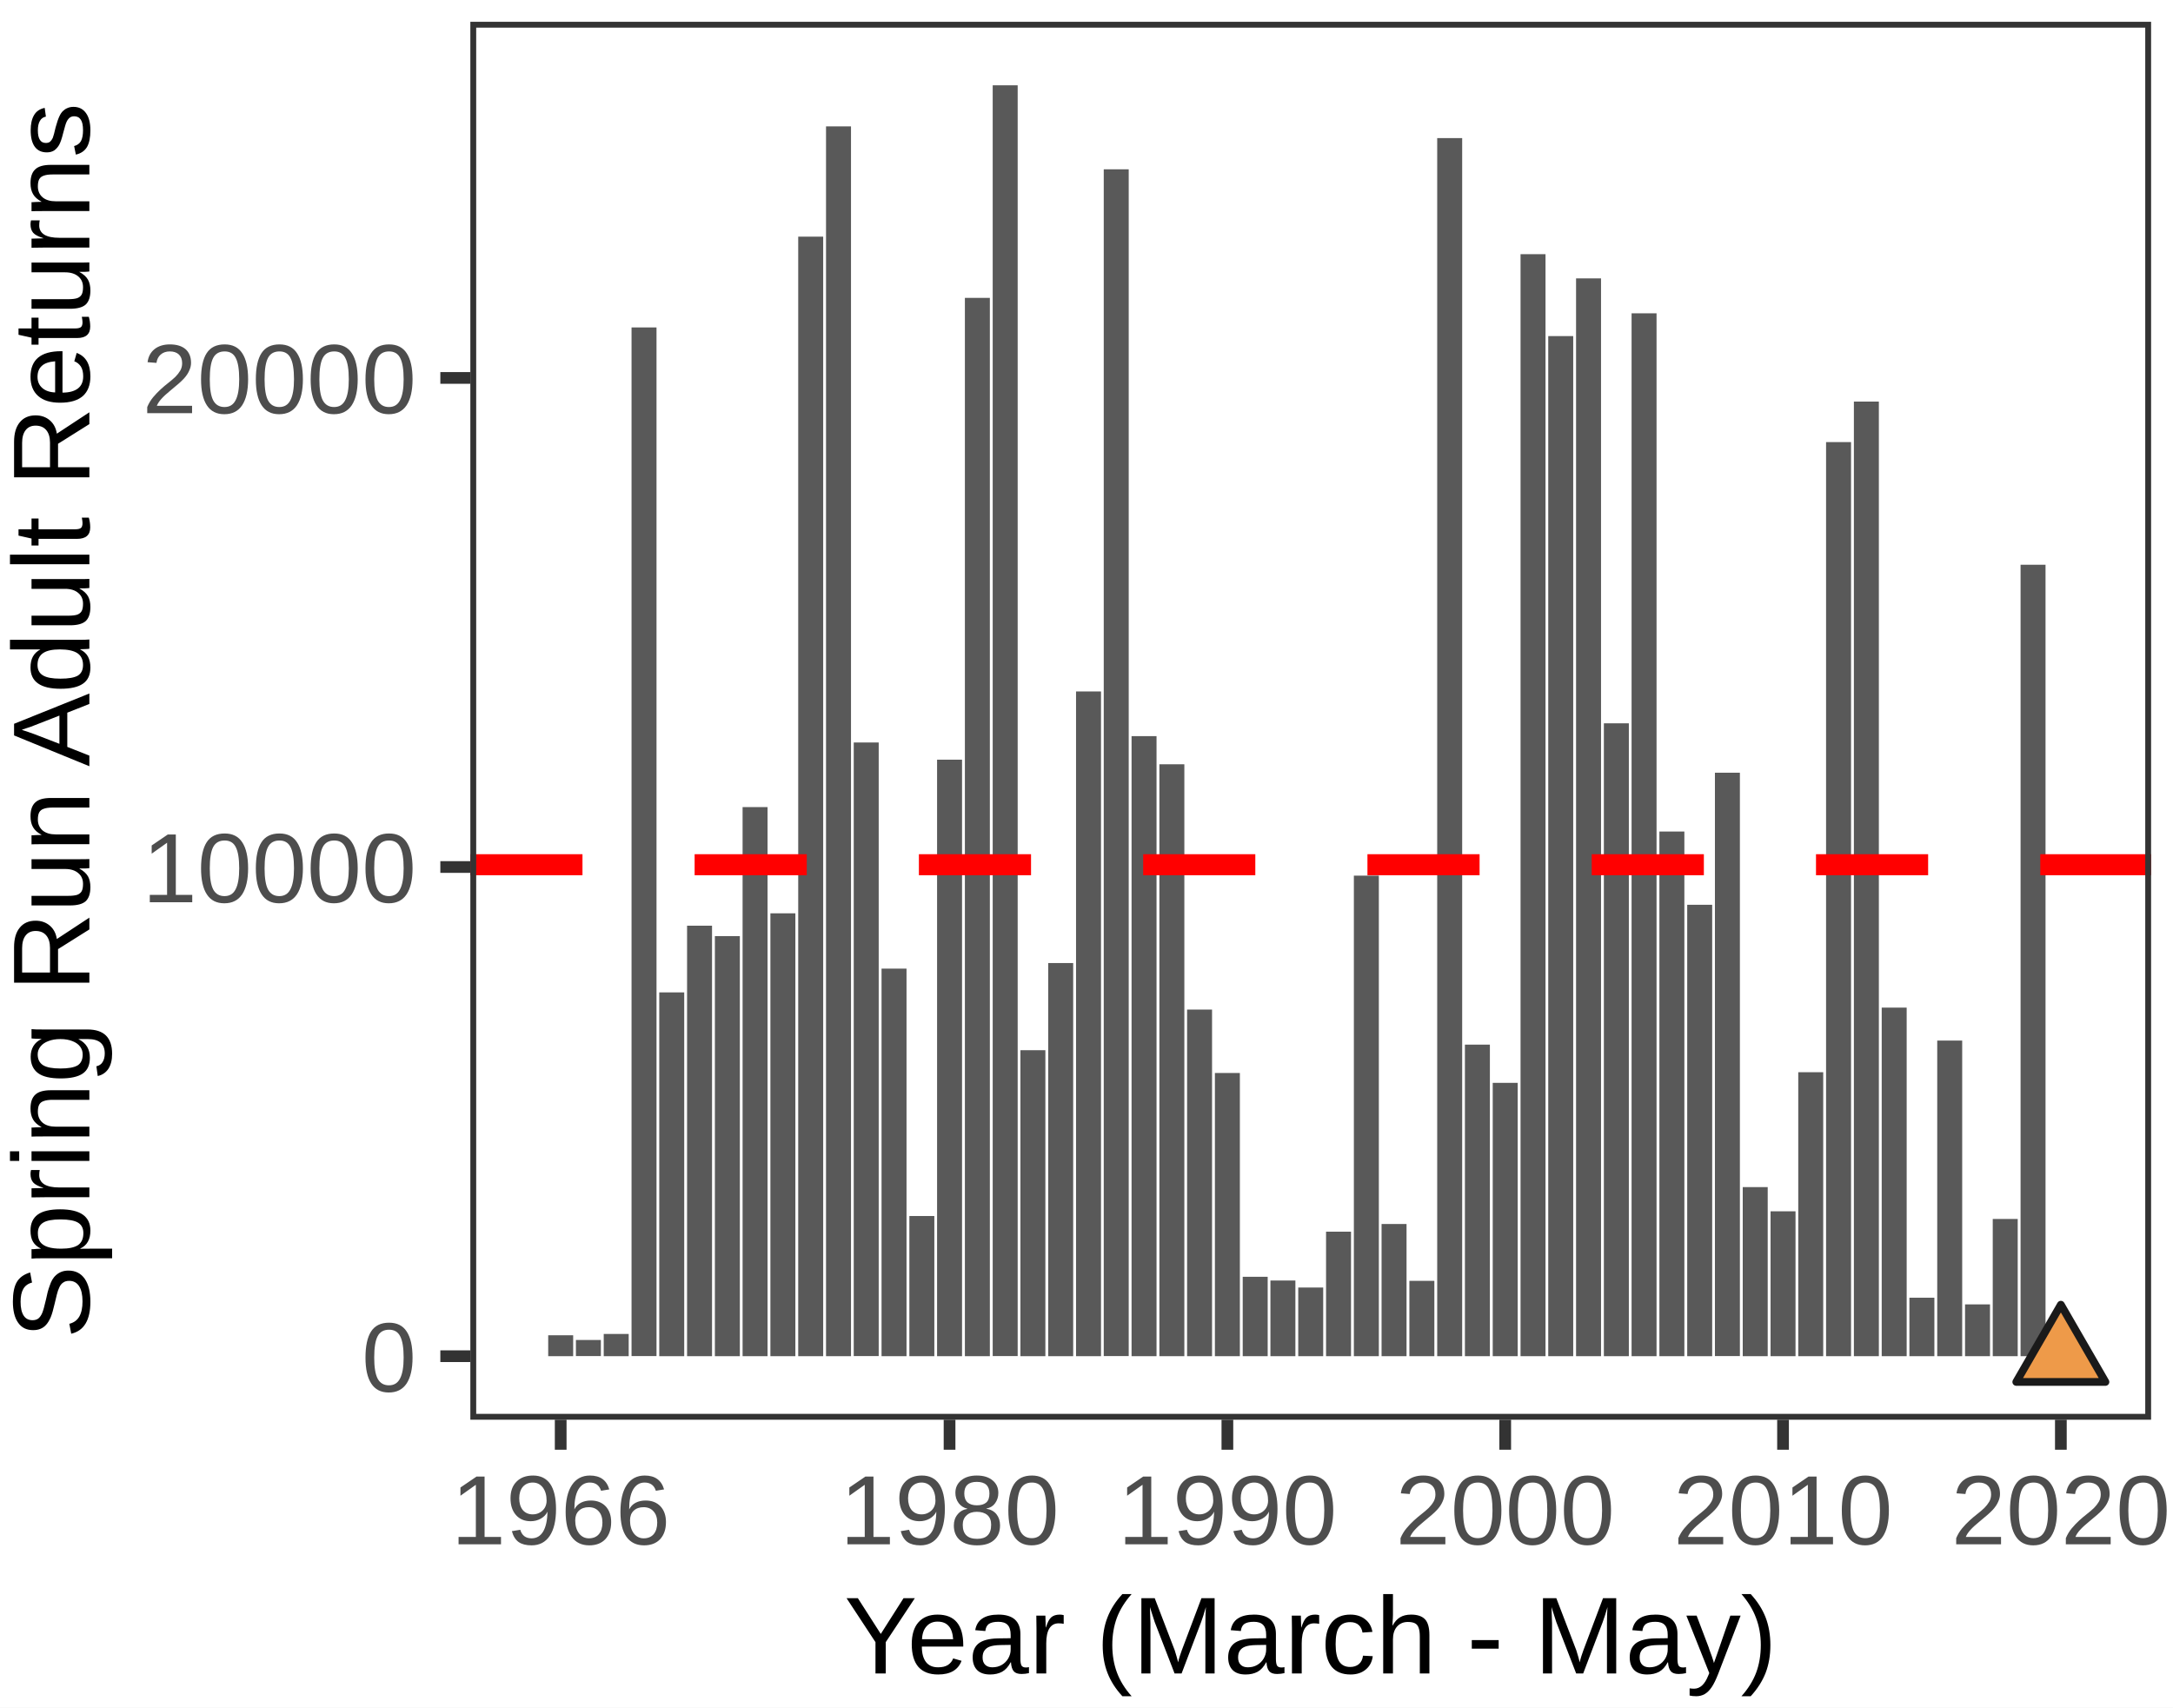
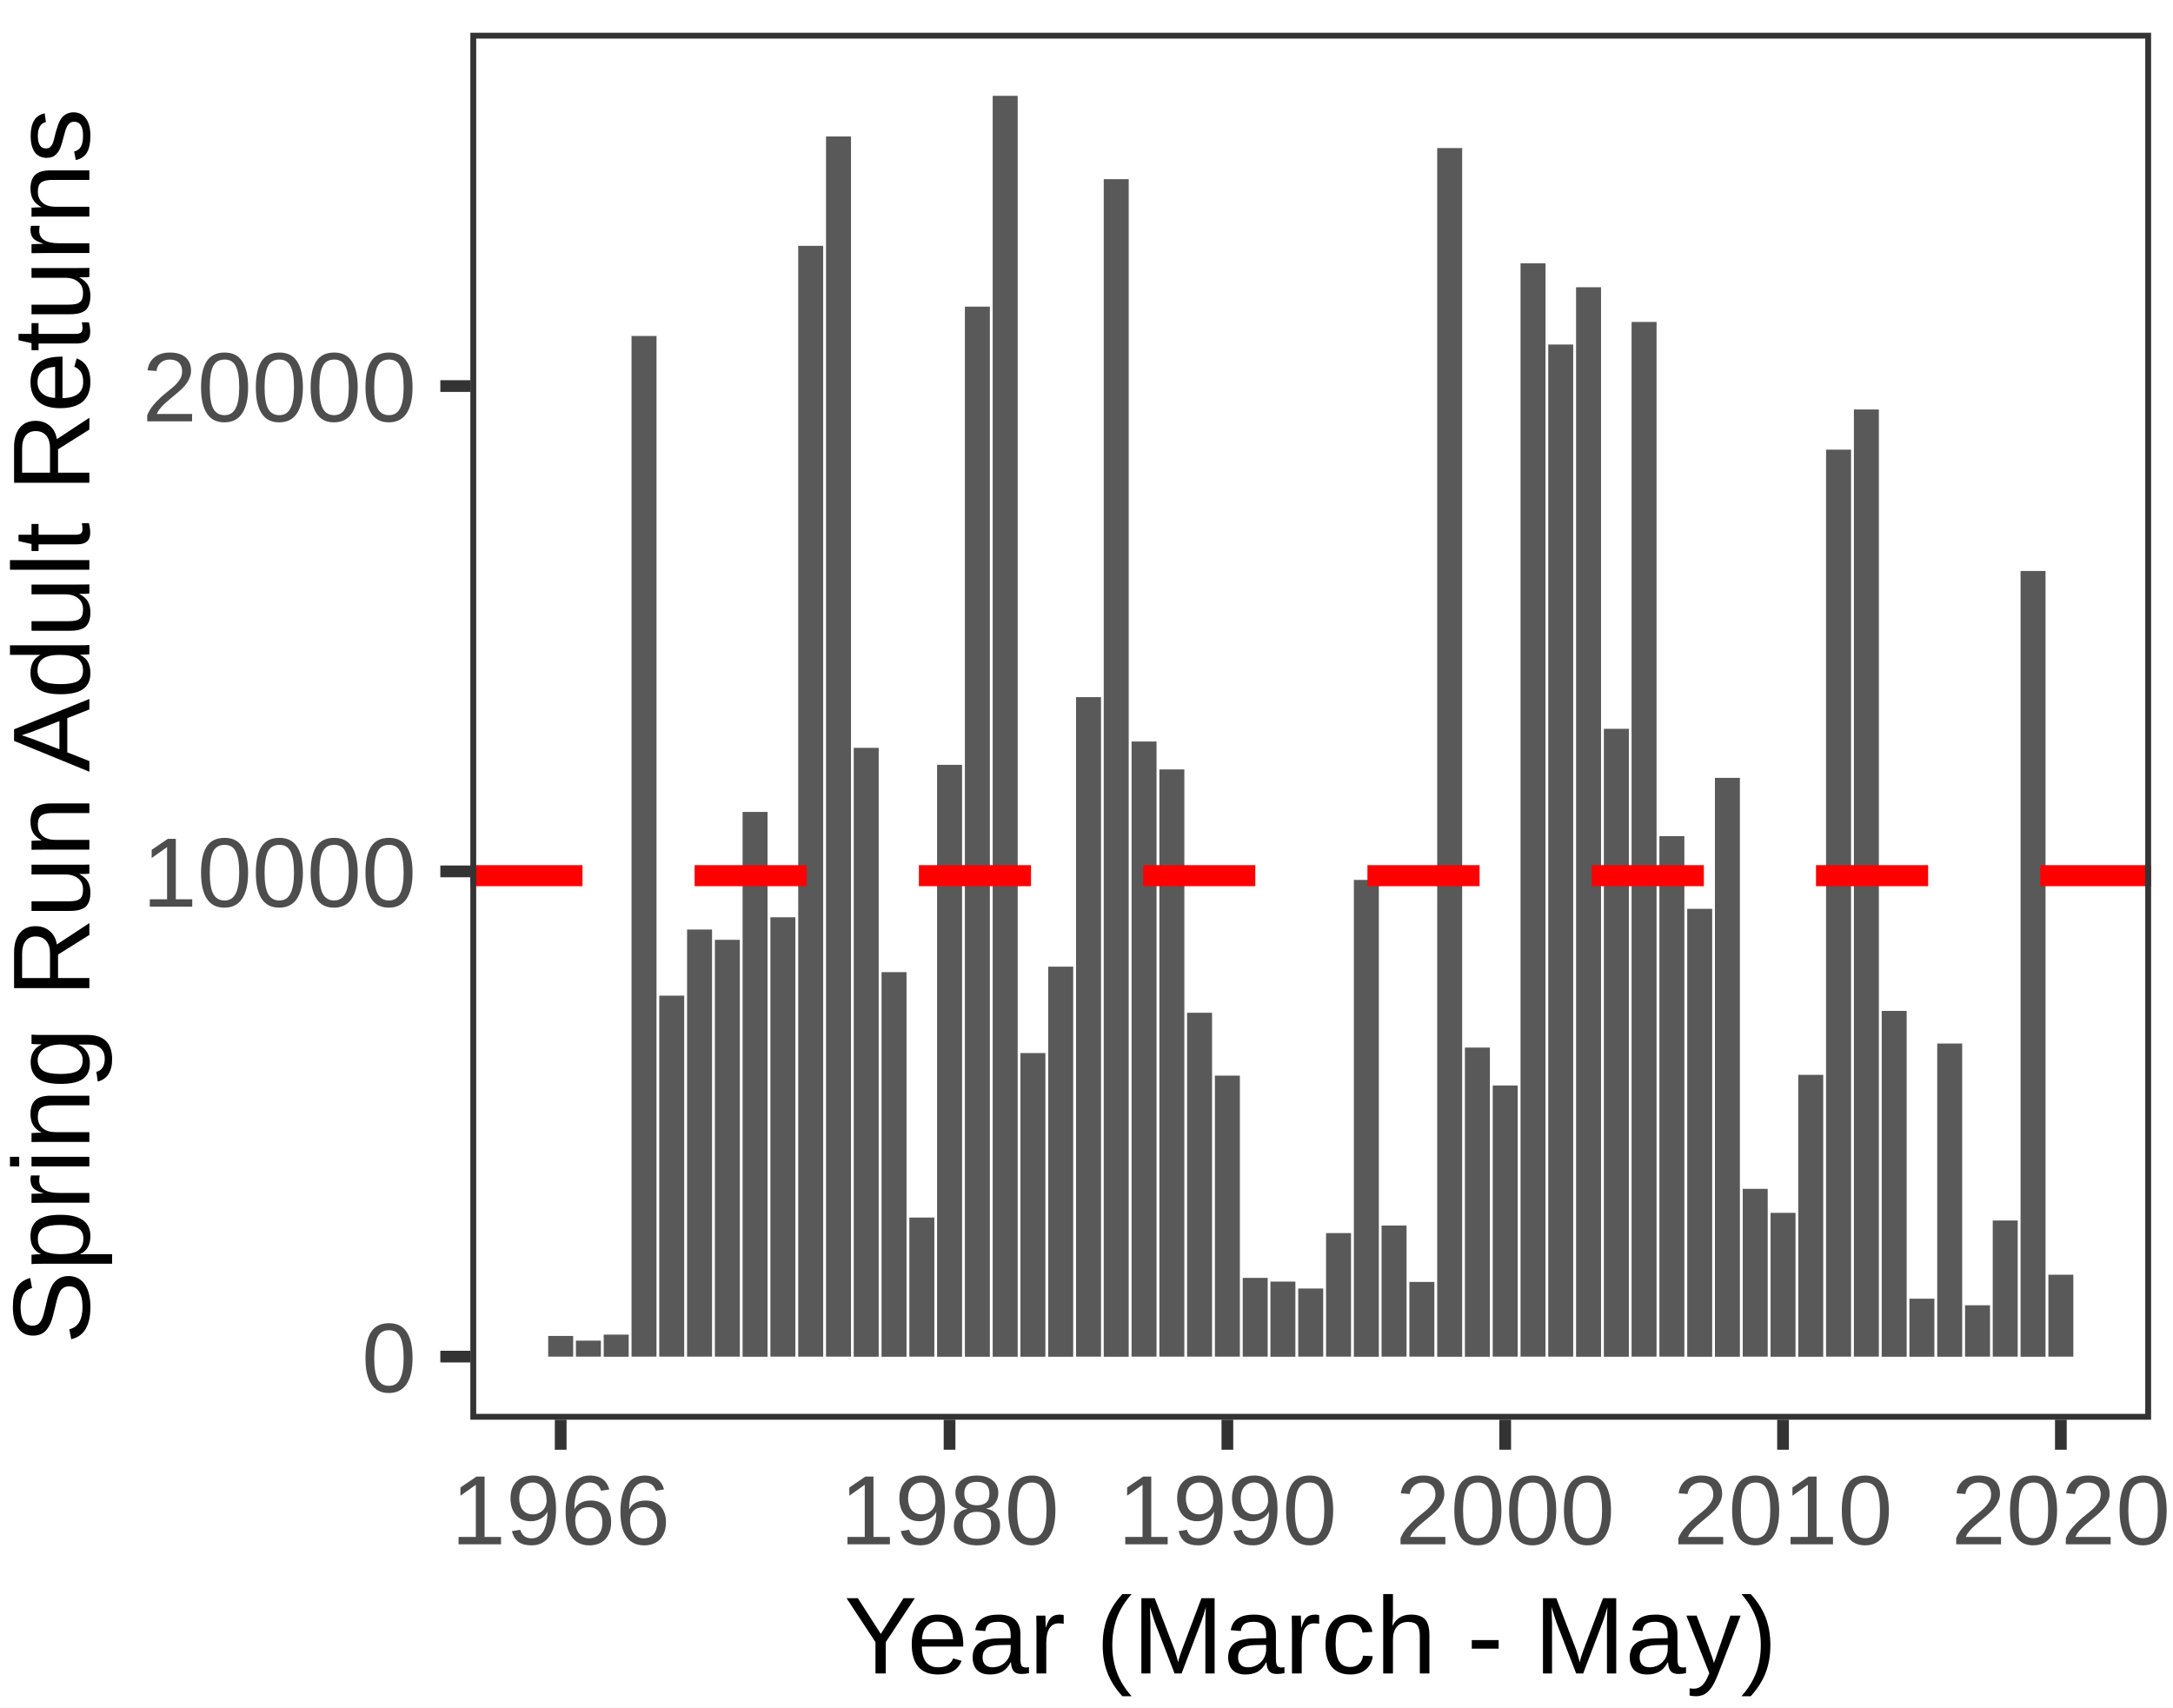
<svg xmlns="http://www.w3.org/2000/svg" class="svglite" width="198.43pt" height="155.91pt" viewBox="0 0 198.43 155.91">
  <defs>
    <style type="text/css">
    .svglite line, .svglite polyline, .svglite polygon, .svglite path, .svglite rect, .svglite circle {
      fill: none;
      stroke: #000000;
      stroke-linecap: round;
      stroke-linejoin: round;
      stroke-miterlimit: 10.00;
    }
  </style>
  </defs>
  <rect width="100%" height="100%" style="stroke: none; fill: #FFFFFF;" />
  <defs>
    <clipPath id="cpMC4wMHwxOTguNDN8MC4wMHwxNTUuOTE=">
      <rect x="0.00" y="0.00" width="198.43" height="155.91" />
    </clipPath>
  </defs>
  <g clip-path="url(#cpMC4wMHwxOTguNDN8MC4wMHwxNTUuOTE=)">
    <rect x="-0" y="0.00" width="198.43" height="155.91" style="stroke-width: 1.07; stroke: #FFFFFF; fill: #FFFFFF;" />
  </g>
  <defs>
-     <clipPath id="cpNDIuOTV8MTk2LjQzfDEuOTl8MTI5LjY0">
-       <rect x="42.95" y="1.99" width="153.48" height="127.65" />
+     <clipPath id="cpNDIuOTV8MTk2LjQzfDIuOTl8MTI5LjY0">
+       <rect x="42.95" y="2.99" width="153.48" height="126.65" />
    </clipPath>
  </defs>
-   <g clip-path="url(#cpNDIuOTV8MTk2LjQzfDEuOTl8MTI5LjY0)">
-     <rect x="42.95" y="1.99" width="153.48" height="127.65" style="stroke-width: 1.07; stroke: none; fill: #FFFFFF;" />
-     <rect x="184.51" y="51.57" width="2.28" height="72.27" style="stroke-width: 1.07; stroke: none; stroke-linecap: square; stroke-linejoin: miter; fill: #595959;" />
-     <rect x="181.97" y="111.31" width="2.28" height="12.53" style="stroke-width: 1.07; stroke: none; stroke-linecap: square; stroke-linejoin: miter; fill: #595959;" />
-     <rect x="179.44" y="119.11" width="2.28" height="4.73" style="stroke-width: 1.07; stroke: none; stroke-linecap: square; stroke-linejoin: miter; fill: #595959;" />
-     <rect x="176.90" y="95.02" width="2.28" height="28.82" style="stroke-width: 1.07; stroke: none; stroke-linecap: square; stroke-linejoin: miter; fill: #595959;" />
-     <rect x="174.36" y="118.50" width="2.28" height="5.34" style="stroke-width: 1.07; stroke: none; stroke-linecap: square; stroke-linejoin: miter; fill: #595959;" />
-     <rect x="171.83" y="92.01" width="2.28" height="31.83" style="stroke-width: 1.07; stroke: none; stroke-linecap: square; stroke-linejoin: miter; fill: #595959;" />
-     <rect x="169.29" y="36.67" width="2.28" height="87.17" style="stroke-width: 1.07; stroke: none; stroke-linecap: square; stroke-linejoin: miter; fill: #595959;" />
-     <rect x="166.75" y="40.37" width="2.28" height="83.47" style="stroke-width: 1.07; stroke: none; stroke-linecap: square; stroke-linejoin: miter; fill: #595959;" />
-     <rect x="164.21" y="97.91" width="2.28" height="25.93" style="stroke-width: 1.07; stroke: none; stroke-linecap: square; stroke-linejoin: miter; fill: #595959;" />
-     <rect x="161.68" y="110.61" width="2.28" height="13.23" style="stroke-width: 1.07; stroke: none; stroke-linecap: square; stroke-linejoin: miter; fill: #595959;" />
-     <rect x="159.14" y="108.40" width="2.28" height="15.44" style="stroke-width: 1.07; stroke: none; stroke-linecap: square; stroke-linejoin: miter; fill: #595959;" />
-     <rect x="156.60" y="70.56" width="2.28" height="53.27" style="stroke-width: 1.07; stroke: none; stroke-linecap: square; stroke-linejoin: miter; fill: #595959;" />
-     <rect x="154.07" y="82.62" width="2.28" height="41.22" style="stroke-width: 1.07; stroke: none; stroke-linecap: square; stroke-linejoin: miter; fill: #595959;" />
-     <rect x="151.53" y="75.93" width="2.28" height="47.91" style="stroke-width: 1.07; stroke: none; stroke-linecap: square; stroke-linejoin: miter; fill: #595959;" />
-     <rect x="148.99" y="28.61" width="2.28" height="95.23" style="stroke-width: 1.07; stroke: none; stroke-linecap: square; stroke-linejoin: miter; fill: #595959;" />
-     <rect x="146.46" y="66.05" width="2.28" height="57.79" style="stroke-width: 1.07; stroke: none; stroke-linecap: square; stroke-linejoin: miter; fill: #595959;" />
-     <rect x="143.92" y="25.42" width="2.28" height="98.42" style="stroke-width: 1.07; stroke: none; stroke-linecap: square; stroke-linejoin: miter; fill: #595959;" />
-     <rect x="141.38" y="30.69" width="2.28" height="93.15" style="stroke-width: 1.07; stroke: none; stroke-linecap: square; stroke-linejoin: miter; fill: #595959;" />
-     <rect x="138.85" y="23.21" width="2.28" height="100.63" style="stroke-width: 1.07; stroke: none; stroke-linecap: square; stroke-linejoin: miter; fill: #595959;" />
-     <rect x="136.31" y="98.88" width="2.28" height="24.96" style="stroke-width: 1.07; stroke: none; stroke-linecap: square; stroke-linejoin: miter; fill: #595959;" />
-     <rect x="133.77" y="95.39" width="2.28" height="28.45" style="stroke-width: 1.07; stroke: none; stroke-linecap: square; stroke-linejoin: miter; fill: #595959;" />
-     <rect x="131.24" y="12.61" width="2.28" height="111.23" style="stroke-width: 1.07; stroke: none; stroke-linecap: square; stroke-linejoin: miter; fill: #595959;" />
-     <rect x="128.70" y="116.96" width="2.28" height="6.88" style="stroke-width: 1.07; stroke: none; stroke-linecap: square; stroke-linejoin: miter; fill: #595959;" />
-     <rect x="126.16" y="111.77" width="2.28" height="12.07" style="stroke-width: 1.07; stroke: none; stroke-linecap: square; stroke-linejoin: miter; fill: #595959;" />
-     <rect x="123.63" y="79.96" width="2.28" height="43.88" style="stroke-width: 1.07; stroke: none; stroke-linecap: square; stroke-linejoin: miter; fill: #595959;" />
-     <rect x="121.09" y="112.47" width="2.28" height="11.37" style="stroke-width: 1.07; stroke: none; stroke-linecap: square; stroke-linejoin: miter; fill: #595959;" />
-     <rect x="118.55" y="117.57" width="2.28" height="6.27" style="stroke-width: 1.07; stroke: none; stroke-linecap: square; stroke-linejoin: miter; fill: #595959;" />
-     <rect x="116.01" y="116.93" width="2.28" height="6.91" style="stroke-width: 1.07; stroke: none; stroke-linecap: square; stroke-linejoin: miter; fill: #595959;" />
-     <rect x="113.48" y="116.59" width="2.28" height="7.25" style="stroke-width: 1.07; stroke: none; stroke-linecap: square; stroke-linejoin: miter; fill: #595959;" />
-     <rect x="110.94" y="97.98" width="2.28" height="25.86" style="stroke-width: 1.07; stroke: none; stroke-linecap: square; stroke-linejoin: miter; fill: #595959;" />
-     <rect x="108.40" y="92.19" width="2.28" height="31.65" style="stroke-width: 1.07; stroke: none; stroke-linecap: square; stroke-linejoin: miter; fill: #595959;" />
-     <rect x="105.87" y="69.79" width="2.28" height="54.05" style="stroke-width: 1.07; stroke: none; stroke-linecap: square; stroke-linejoin: miter; fill: #595959;" />
-     <rect x="103.33" y="67.22" width="2.28" height="56.62" style="stroke-width: 1.07; stroke: none; stroke-linecap: square; stroke-linejoin: miter; fill: #595959;" />
-     <rect x="100.79" y="15.46" width="2.28" height="108.37" style="stroke-width: 1.07; stroke: none; stroke-linecap: square; stroke-linejoin: miter; fill: #595959;" />
-     <rect x="98.26" y="63.14" width="2.28" height="60.70" style="stroke-width: 1.07; stroke: none; stroke-linecap: square; stroke-linejoin: miter; fill: #595959;" />
-     <rect x="95.72" y="87.94" width="2.28" height="35.90" style="stroke-width: 1.07; stroke: none; stroke-linecap: square; stroke-linejoin: miter; fill: #595959;" />
-     <rect x="93.18" y="95.90" width="2.28" height="27.94" style="stroke-width: 1.07; stroke: none; stroke-linecap: square; stroke-linejoin: miter; fill: #595959;" />
-     <rect x="90.65" y="7.79" width="2.28" height="116.04" style="stroke-width: 1.07; stroke: none; stroke-linecap: square; stroke-linejoin: miter; fill: #595959;" />
-     <rect x="88.11" y="27.20" width="2.28" height="96.64" style="stroke-width: 1.07; stroke: none; stroke-linecap: square; stroke-linejoin: miter; fill: #595959;" />
-     <rect x="85.57" y="69.37" width="2.28" height="54.47" style="stroke-width: 1.07; stroke: none; stroke-linecap: square; stroke-linejoin: miter; fill: #595959;" />
-     <rect x="83.04" y="111.04" width="2.28" height="12.80" style="stroke-width: 1.07; stroke: none; stroke-linecap: square; stroke-linejoin: miter; fill: #595959;" />
-     <rect x="80.50" y="88.45" width="2.28" height="35.39" style="stroke-width: 1.07; stroke: none; stroke-linecap: square; stroke-linejoin: miter; fill: #595959;" />
-     <rect x="77.96" y="67.80" width="2.28" height="56.03" style="stroke-width: 1.07; stroke: none; stroke-linecap: square; stroke-linejoin: miter; fill: #595959;" />
-     <rect x="75.43" y="11.54" width="2.28" height="112.30" style="stroke-width: 1.07; stroke: none; stroke-linecap: square; stroke-linejoin: miter; fill: #595959;" />
-     <rect x="72.89" y="21.61" width="2.28" height="102.23" style="stroke-width: 1.07; stroke: none; stroke-linecap: square; stroke-linejoin: miter; fill: #595959;" />
-     <rect x="70.35" y="83.40" width="2.28" height="40.44" style="stroke-width: 1.07; stroke: none; stroke-linecap: square; stroke-linejoin: miter; fill: #595959;" />
-     <rect x="67.81" y="73.70" width="2.28" height="50.14" style="stroke-width: 1.07; stroke: none; stroke-linecap: square; stroke-linejoin: miter; fill: #595959;" />
-     <rect x="65.28" y="85.48" width="2.28" height="38.36" style="stroke-width: 1.07; stroke: none; stroke-linecap: square; stroke-linejoin: miter; fill: #595959;" />
-     <rect x="62.74" y="84.53" width="2.28" height="39.31" style="stroke-width: 1.07; stroke: none; stroke-linecap: square; stroke-linejoin: miter; fill: #595959;" />
-     <rect x="60.20" y="90.62" width="2.28" height="33.22" style="stroke-width: 1.07; stroke: none; stroke-linecap: square; stroke-linejoin: miter; fill: #595959;" />
-     <rect x="57.67" y="29.90" width="2.28" height="93.93" style="stroke-width: 1.07; stroke: none; stroke-linecap: square; stroke-linejoin: miter; fill: #595959;" />
-     <rect x="55.13" y="121.81" width="2.28" height="2.03" style="stroke-width: 1.07; stroke: none; stroke-linecap: square; stroke-linejoin: miter; fill: #595959;" />
-     <rect x="52.59" y="122.36" width="2.28" height="1.47" style="stroke-width: 1.07; stroke: none; stroke-linecap: square; stroke-linejoin: miter; fill: #595959;" />
-     <rect x="50.06" y="121.93" width="2.28" height="1.91" style="stroke-width: 1.07; stroke: none; stroke-linecap: square; stroke-linejoin: miter; fill: #595959;" />
-     <polygon points="188.19,119.14 192.26,126.19 184.12,126.19 " style="stroke-width: 0.71; stroke: #1A1A1A; fill: #EE9A49;" />
-     <line x1="42.95" y1="78.96" x2="196.43" y2="78.96" style="stroke-width: 1.92; stroke: #FF0000; stroke-dasharray: 10.24,10.24; stroke-linecap: butt;" />
-     <rect x="42.95" y="1.99" width="153.48" height="127.65" style="stroke-width: 1.07; stroke: #333333;" />
+   <g clip-path="url(#cpNDIuOTV8MTk2LjQzfDIuOTl8MTI5LjY0)">
+     <rect x="42.95" y="2.99" width="153.48" height="126.65" style="stroke-width: 1.07; stroke: none; fill: #FFFFFF;" />
+     <rect x="187.05" y="116.40" width="2.28" height="7.48" style="stroke-width: 1.07; stroke: none; stroke-linecap: square; stroke-linejoin: miter; fill: #595959;" />
+     <rect x="184.51" y="52.14" width="2.28" height="71.75" style="stroke-width: 1.07; stroke: none; stroke-linecap: square; stroke-linejoin: miter; fill: #595959;" />
+     <rect x="181.97" y="111.45" width="2.28" height="12.43" style="stroke-width: 1.07; stroke: none; stroke-linecap: square; stroke-linejoin: miter; fill: #595959;" />
+     <rect x="179.44" y="119.19" width="2.28" height="4.69" style="stroke-width: 1.07; stroke: none; stroke-linecap: square; stroke-linejoin: miter; fill: #595959;" />
+     <rect x="176.90" y="95.29" width="2.28" height="28.60" style="stroke-width: 1.07; stroke: none; stroke-linecap: square; stroke-linejoin: miter; fill: #595959;" />
+     <rect x="174.36" y="118.59" width="2.28" height="5.30" style="stroke-width: 1.07; stroke: none; stroke-linecap: square; stroke-linejoin: miter; fill: #595959;" />
+     <rect x="171.83" y="92.31" width="2.28" height="31.58" style="stroke-width: 1.07; stroke: none; stroke-linecap: square; stroke-linejoin: miter; fill: #595959;" />
+     <rect x="169.29" y="37.39" width="2.28" height="86.49" style="stroke-width: 1.07; stroke: none; stroke-linecap: square; stroke-linejoin: miter; fill: #595959;" />
+     <rect x="166.75" y="41.06" width="2.28" height="82.82" style="stroke-width: 1.07; stroke: none; stroke-linecap: square; stroke-linejoin: miter; fill: #595959;" />
+     <rect x="164.21" y="98.15" width="2.28" height="25.74" style="stroke-width: 1.07; stroke: none; stroke-linecap: square; stroke-linejoin: miter; fill: #595959;" />
+     <rect x="161.68" y="110.75" width="2.28" height="13.14" style="stroke-width: 1.07; stroke: none; stroke-linecap: square; stroke-linejoin: miter; fill: #595959;" />
+     <rect x="159.14" y="108.56" width="2.28" height="15.32" style="stroke-width: 1.07; stroke: none; stroke-linecap: square; stroke-linejoin: miter; fill: #595959;" />
+     <rect x="156.60" y="71.03" width="2.28" height="52.86" style="stroke-width: 1.07; stroke: none; stroke-linecap: square; stroke-linejoin: miter; fill: #595959;" />
+     <rect x="154.07" y="82.99" width="2.28" height="40.90" style="stroke-width: 1.07; stroke: none; stroke-linecap: square; stroke-linejoin: miter; fill: #595959;" />
+     <rect x="151.53" y="76.35" width="2.28" height="47.53" style="stroke-width: 1.07; stroke: none; stroke-linecap: square; stroke-linejoin: miter; fill: #595959;" />
+     <rect x="148.99" y="29.40" width="2.28" height="94.48" style="stroke-width: 1.07; stroke: none; stroke-linecap: square; stroke-linejoin: miter; fill: #595959;" />
+     <rect x="146.46" y="66.55" width="2.28" height="57.34" style="stroke-width: 1.07; stroke: none; stroke-linecap: square; stroke-linejoin: miter; fill: #595959;" />
+     <rect x="143.92" y="26.23" width="2.28" height="97.66" style="stroke-width: 1.07; stroke: none; stroke-linecap: square; stroke-linejoin: miter; fill: #595959;" />
+     <rect x="141.38" y="31.46" width="2.28" height="92.42" style="stroke-width: 1.07; stroke: none; stroke-linecap: square; stroke-linejoin: miter; fill: #595959;" />
+     <rect x="138.85" y="24.04" width="2.28" height="99.84" style="stroke-width: 1.07; stroke: none; stroke-linecap: square; stroke-linejoin: miter; fill: #595959;" />
+     <rect x="136.31" y="99.12" width="2.28" height="24.76" style="stroke-width: 1.07; stroke: none; stroke-linecap: square; stroke-linejoin: miter; fill: #595959;" />
+     <rect x="133.77" y="95.66" width="2.28" height="28.23" style="stroke-width: 1.07; stroke: none; stroke-linecap: square; stroke-linejoin: miter; fill: #595959;" />
+     <rect x="131.24" y="13.52" width="2.28" height="110.37" style="stroke-width: 1.07; stroke: none; stroke-linecap: square; stroke-linejoin: miter; fill: #595959;" />
+     <rect x="128.70" y="117.06" width="2.28" height="6.82" style="stroke-width: 1.07; stroke: none; stroke-linecap: square; stroke-linejoin: miter; fill: #595959;" />
+     <rect x="126.16" y="111.91" width="2.28" height="11.97" style="stroke-width: 1.07; stroke: none; stroke-linecap: square; stroke-linejoin: miter; fill: #595959;" />
+     <rect x="123.63" y="80.35" width="2.28" height="43.54" style="stroke-width: 1.07; stroke: none; stroke-linecap: square; stroke-linejoin: miter; fill: #595959;" />
+     <rect x="121.09" y="112.60" width="2.28" height="11.28" style="stroke-width: 1.07; stroke: none; stroke-linecap: square; stroke-linejoin: miter; fill: #595959;" />
+     <rect x="118.55" y="117.66" width="2.28" height="6.22" style="stroke-width: 1.07; stroke: none; stroke-linecap: square; stroke-linejoin: miter; fill: #595959;" />
+     <rect x="116.01" y="117.03" width="2.28" height="6.86" style="stroke-width: 1.07; stroke: none; stroke-linecap: square; stroke-linejoin: miter; fill: #595959;" />
+     <rect x="113.48" y="116.69" width="2.28" height="7.19" style="stroke-width: 1.07; stroke: none; stroke-linecap: square; stroke-linejoin: miter; fill: #595959;" />
+     <rect x="110.94" y="98.22" width="2.28" height="25.66" style="stroke-width: 1.07; stroke: none; stroke-linecap: square; stroke-linejoin: miter; fill: #595959;" />
+     <rect x="108.40" y="92.48" width="2.28" height="31.40" style="stroke-width: 1.07; stroke: none; stroke-linecap: square; stroke-linejoin: miter; fill: #595959;" />
+     <rect x="105.87" y="70.26" width="2.28" height="53.62" style="stroke-width: 1.07; stroke: none; stroke-linecap: square; stroke-linejoin: miter; fill: #595959;" />
+     <rect x="103.33" y="67.71" width="2.28" height="56.17" style="stroke-width: 1.07; stroke: none; stroke-linecap: square; stroke-linejoin: miter; fill: #595959;" />
+     <rect x="100.79" y="16.36" width="2.28" height="107.53" style="stroke-width: 1.07; stroke: none; stroke-linecap: square; stroke-linejoin: miter; fill: #595959;" />
+     <rect x="98.26" y="63.66" width="2.28" height="60.22" style="stroke-width: 1.07; stroke: none; stroke-linecap: square; stroke-linejoin: miter; fill: #595959;" />
+     <rect x="95.72" y="88.27" width="2.28" height="35.62" style="stroke-width: 1.07; stroke: none; stroke-linecap: square; stroke-linejoin: miter; fill: #595959;" />
+     <rect x="93.18" y="96.16" width="2.28" height="27.73" style="stroke-width: 1.07; stroke: none; stroke-linecap: square; stroke-linejoin: miter; fill: #595959;" />
+     <rect x="90.65" y="8.75" width="2.28" height="115.14" style="stroke-width: 1.07; stroke: none; stroke-linecap: square; stroke-linejoin: miter; fill: #595959;" />
+     <rect x="88.11" y="28.00" width="2.28" height="95.89" style="stroke-width: 1.07; stroke: none; stroke-linecap: square; stroke-linejoin: miter; fill: #595959;" />
+     <rect x="85.57" y="69.84" width="2.28" height="54.05" style="stroke-width: 1.07; stroke: none; stroke-linecap: square; stroke-linejoin: miter; fill: #595959;" />
+     <rect x="83.04" y="111.18" width="2.28" height="12.70" style="stroke-width: 1.07; stroke: none; stroke-linecap: square; stroke-linejoin: miter; fill: #595959;" />
+     <rect x="80.50" y="88.77" width="2.28" height="35.12" style="stroke-width: 1.07; stroke: none; stroke-linecap: square; stroke-linejoin: miter; fill: #595959;" />
+     <rect x="77.96" y="68.29" width="2.28" height="55.60" style="stroke-width: 1.07; stroke: none; stroke-linecap: square; stroke-linejoin: miter; fill: #595959;" />
+     <rect x="75.43" y="12.46" width="2.28" height="111.42" style="stroke-width: 1.07; stroke: none; stroke-linecap: square; stroke-linejoin: miter; fill: #595959;" />
+     <rect x="72.89" y="22.45" width="2.28" height="101.43" style="stroke-width: 1.07; stroke: none; stroke-linecap: square; stroke-linejoin: miter; fill: #595959;" />
+     <rect x="70.35" y="83.76" width="2.28" height="40.12" style="stroke-width: 1.07; stroke: none; stroke-linecap: square; stroke-linejoin: miter; fill: #595959;" />
+     <rect x="67.81" y="74.14" width="2.28" height="49.75" style="stroke-width: 1.07; stroke: none; stroke-linecap: square; stroke-linejoin: miter; fill: #595959;" />
+     <rect x="65.28" y="85.82" width="2.28" height="38.06" style="stroke-width: 1.07; stroke: none; stroke-linecap: square; stroke-linejoin: miter; fill: #595959;" />
+     <rect x="62.74" y="84.88" width="2.28" height="39.00" style="stroke-width: 1.07; stroke: none; stroke-linecap: square; stroke-linejoin: miter; fill: #595959;" />
+     <rect x="60.20" y="90.92" width="2.28" height="32.96" style="stroke-width: 1.07; stroke: none; stroke-linecap: square; stroke-linejoin: miter; fill: #595959;" />
+     <rect x="57.67" y="30.68" width="2.28" height="93.20" style="stroke-width: 1.07; stroke: none; stroke-linecap: square; stroke-linejoin: miter; fill: #595959;" />
+     <rect x="55.13" y="121.87" width="2.28" height="2.02" style="stroke-width: 1.07; stroke: none; stroke-linecap: square; stroke-linejoin: miter; fill: #595959;" />
+     <rect x="52.59" y="122.42" width="2.28" height="1.46" style="stroke-width: 1.07; stroke: none; stroke-linecap: square; stroke-linejoin: miter; fill: #595959;" />
+     <rect x="50.06" y="121.99" width="2.28" height="1.89" style="stroke-width: 1.07; stroke: none; stroke-linecap: square; stroke-linejoin: miter; fill: #595959;" />
+     <line x1="42.95" y1="79.96" x2="196.43" y2="79.96" style="stroke-width: 1.92; stroke: #FF0000; stroke-dasharray: 10.24,10.24; stroke-linecap: butt;" />
+     <rect x="42.95" y="2.99" width="153.48" height="126.65" style="stroke-width: 1.07; stroke: #333333;" />
  </g>
  <g clip-path="url(#cpMC4wMHwxOTguNDN8MC4wMHwxNTUuOTE=)">
-     <text x="38.02" y="127.06" text-anchor="end" style="font-size: 9.00px; fill: #4D4D4D; font-family: Arial;" textLength="5.00px" lengthAdjust="spacingAndGlyphs">0</text>
-     <text x="38.02" y="82.39" text-anchor="end" style="font-size: 9.00px; fill: #4D4D4D; font-family: Arial;" textLength="25.02px" lengthAdjust="spacingAndGlyphs">10000</text>
-     <text x="38.02" y="37.73" text-anchor="end" style="font-size: 9.00px; fill: #4D4D4D; font-family: Arial;" textLength="25.02px" lengthAdjust="spacingAndGlyphs">20000</text>
-     <polyline points="40.21,123.84 42.95,123.84 " style="stroke-width: 1.07; stroke: #333333; stroke-linecap: butt;" />
-     <polyline points="40.21,79.17 42.95,79.17 " style="stroke-width: 1.07; stroke: #333333; stroke-linecap: butt;" />
-     <polyline points="40.21,34.51 42.95,34.51 " style="stroke-width: 1.07; stroke: #333333; stroke-linecap: butt;" />
+     <text x="38.02" y="127.11" text-anchor="end" style="font-size: 9.00px; fill: #4D4D4D; font-family: Arial;" textLength="5.00px" lengthAdjust="spacingAndGlyphs">0</text>
+     <text x="38.02" y="82.79" text-anchor="end" style="font-size: 9.00px; fill: #4D4D4D; font-family: Arial;" textLength="25.02px" lengthAdjust="spacingAndGlyphs">10000</text>
+     <text x="38.02" y="38.47" text-anchor="end" style="font-size: 9.00px; fill: #4D4D4D; font-family: Arial;" textLength="25.02px" lengthAdjust="spacingAndGlyphs">20000</text>
+     <polyline points="40.21,123.88 42.95,123.88 " style="stroke-width: 1.07; stroke: #333333; stroke-linecap: butt;" />
+     <polyline points="40.21,79.57 42.95,79.57 " style="stroke-width: 1.07; stroke: #333333; stroke-linecap: butt;" />
+     <polyline points="40.21,35.25 42.95,35.25 " style="stroke-width: 1.07; stroke: #333333; stroke-linecap: butt;" />
    <polyline points="51.20,132.38 51.20,129.64 " style="stroke-width: 1.07; stroke: #333333; stroke-linecap: butt;" />
    <polyline points="86.71,132.38 86.71,129.64 " style="stroke-width: 1.07; stroke: #333333; stroke-linecap: butt;" />
    <polyline points="112.08,132.38 112.08,129.64 " style="stroke-width: 1.07; stroke: #333333; stroke-linecap: butt;" />
    <polyline points="137.45,132.38 137.45,129.64 " style="stroke-width: 1.07; stroke: #333333; stroke-linecap: butt;" />
    <polyline points="162.82,132.38 162.82,129.64 " style="stroke-width: 1.07; stroke: #333333; stroke-linecap: butt;" />
    <polyline points="188.19,132.38 188.19,129.64 " style="stroke-width: 1.07; stroke: #333333; stroke-linecap: butt;" />
    <text x="51.20" y="141.02" text-anchor="middle" style="font-size: 9.00px; fill: #4D4D4D; font-family: Arial;" textLength="20.02px" lengthAdjust="spacingAndGlyphs">1966</text>
    <text x="86.71" y="141.02" text-anchor="middle" style="font-size: 9.00px; fill: #4D4D4D; font-family: Arial;" textLength="20.02px" lengthAdjust="spacingAndGlyphs">1980</text>
    <text x="112.08" y="141.02" text-anchor="middle" style="font-size: 9.00px; fill: #4D4D4D; font-family: Arial;" textLength="20.02px" lengthAdjust="spacingAndGlyphs">1990</text>
    <text x="137.45" y="141.02" text-anchor="middle" style="font-size: 9.00px; fill: #4D4D4D; font-family: Arial;" textLength="20.02px" lengthAdjust="spacingAndGlyphs">2000</text>
    <text x="162.82" y="141.02" text-anchor="middle" style="font-size: 9.00px; fill: #4D4D4D; font-family: Arial;" textLength="20.02px" lengthAdjust="spacingAndGlyphs">2010</text>
    <text x="188.19" y="141.02" text-anchor="middle" style="font-size: 9.00px; fill: #4D4D4D; font-family: Arial;" textLength="20.02px" lengthAdjust="spacingAndGlyphs">2020</text>
    <text x="119.69" y="152.81" text-anchor="middle" style="font-size: 10.00px; font-family: Arial;" textLength="85.26px" lengthAdjust="spacingAndGlyphs">Year (March - May)</text>
-     <text transform="translate(8.16,65.82) rotate(-90)" text-anchor="middle" style="font-size: 10.00px; font-family: Arial;" textLength="112.90px" lengthAdjust="spacingAndGlyphs">Spring Run Adult Returns</text>
+     <text transform="translate(8.16,66.32) rotate(-90)" text-anchor="middle" style="font-size: 10.00px; font-family: Arial;" textLength="112.90px" lengthAdjust="spacingAndGlyphs">Spring Run Adult Returns</text>
  </g>
</svg>
